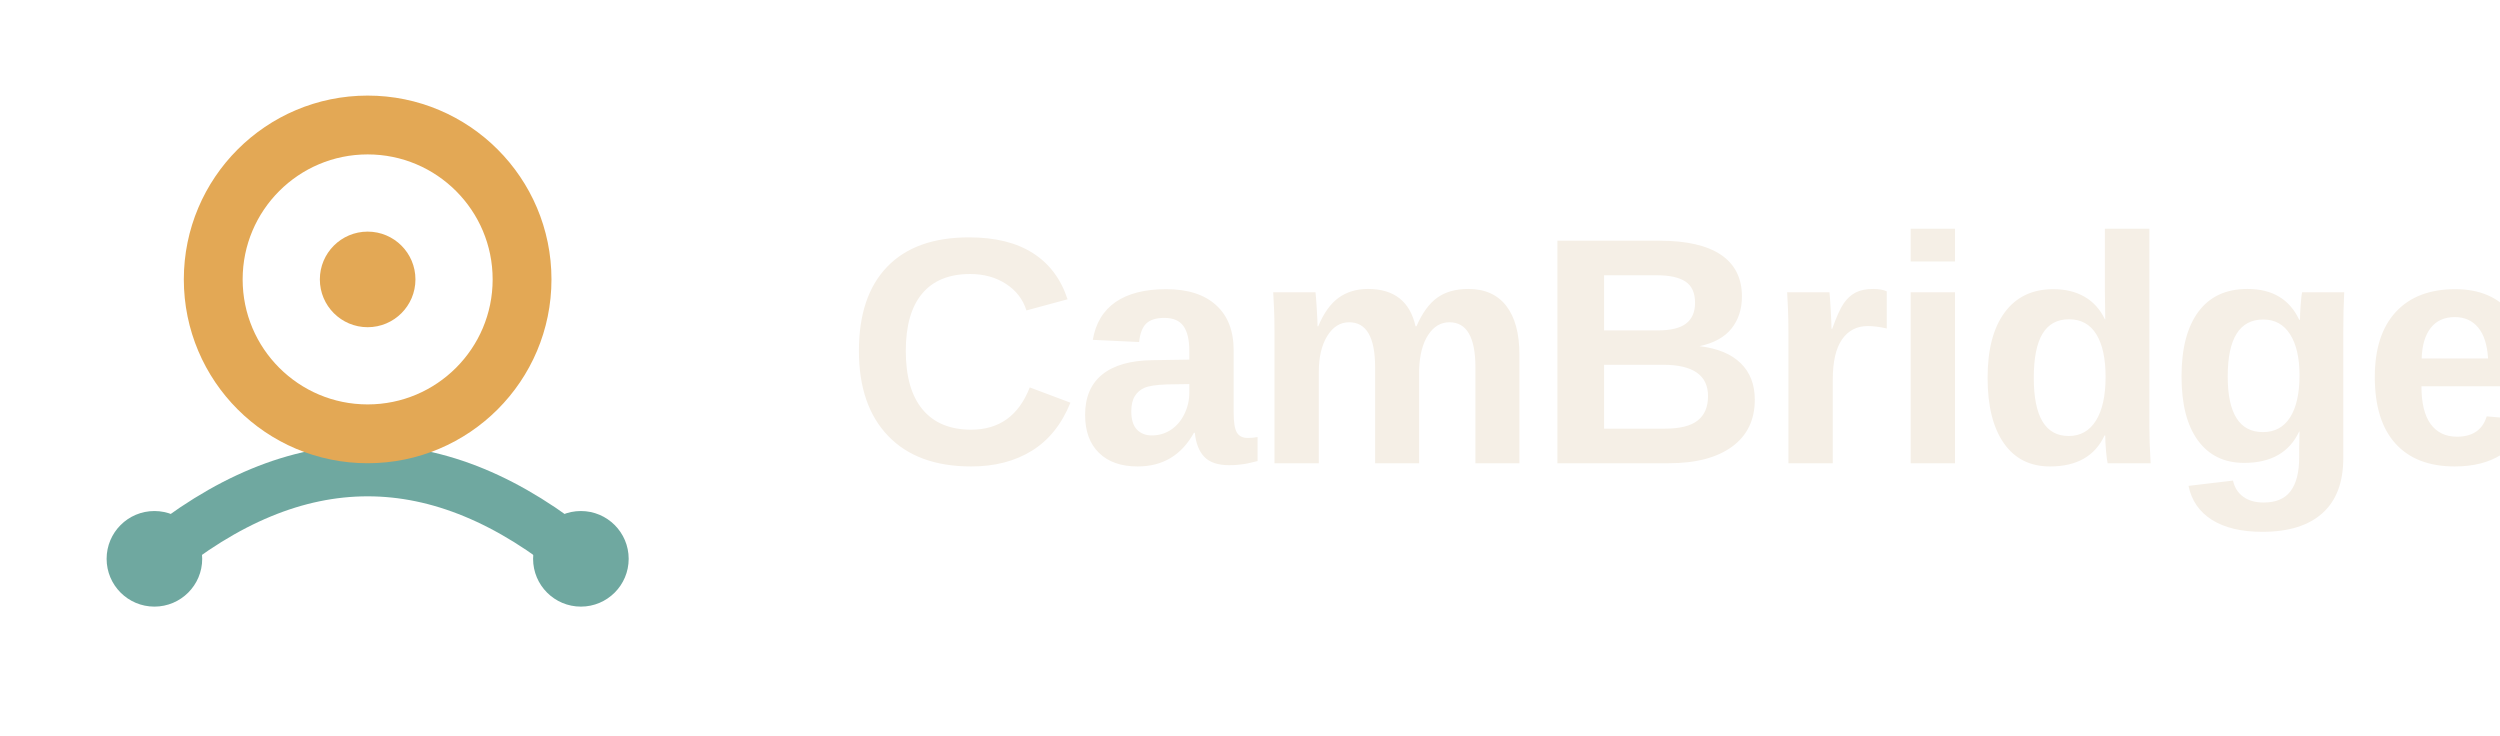
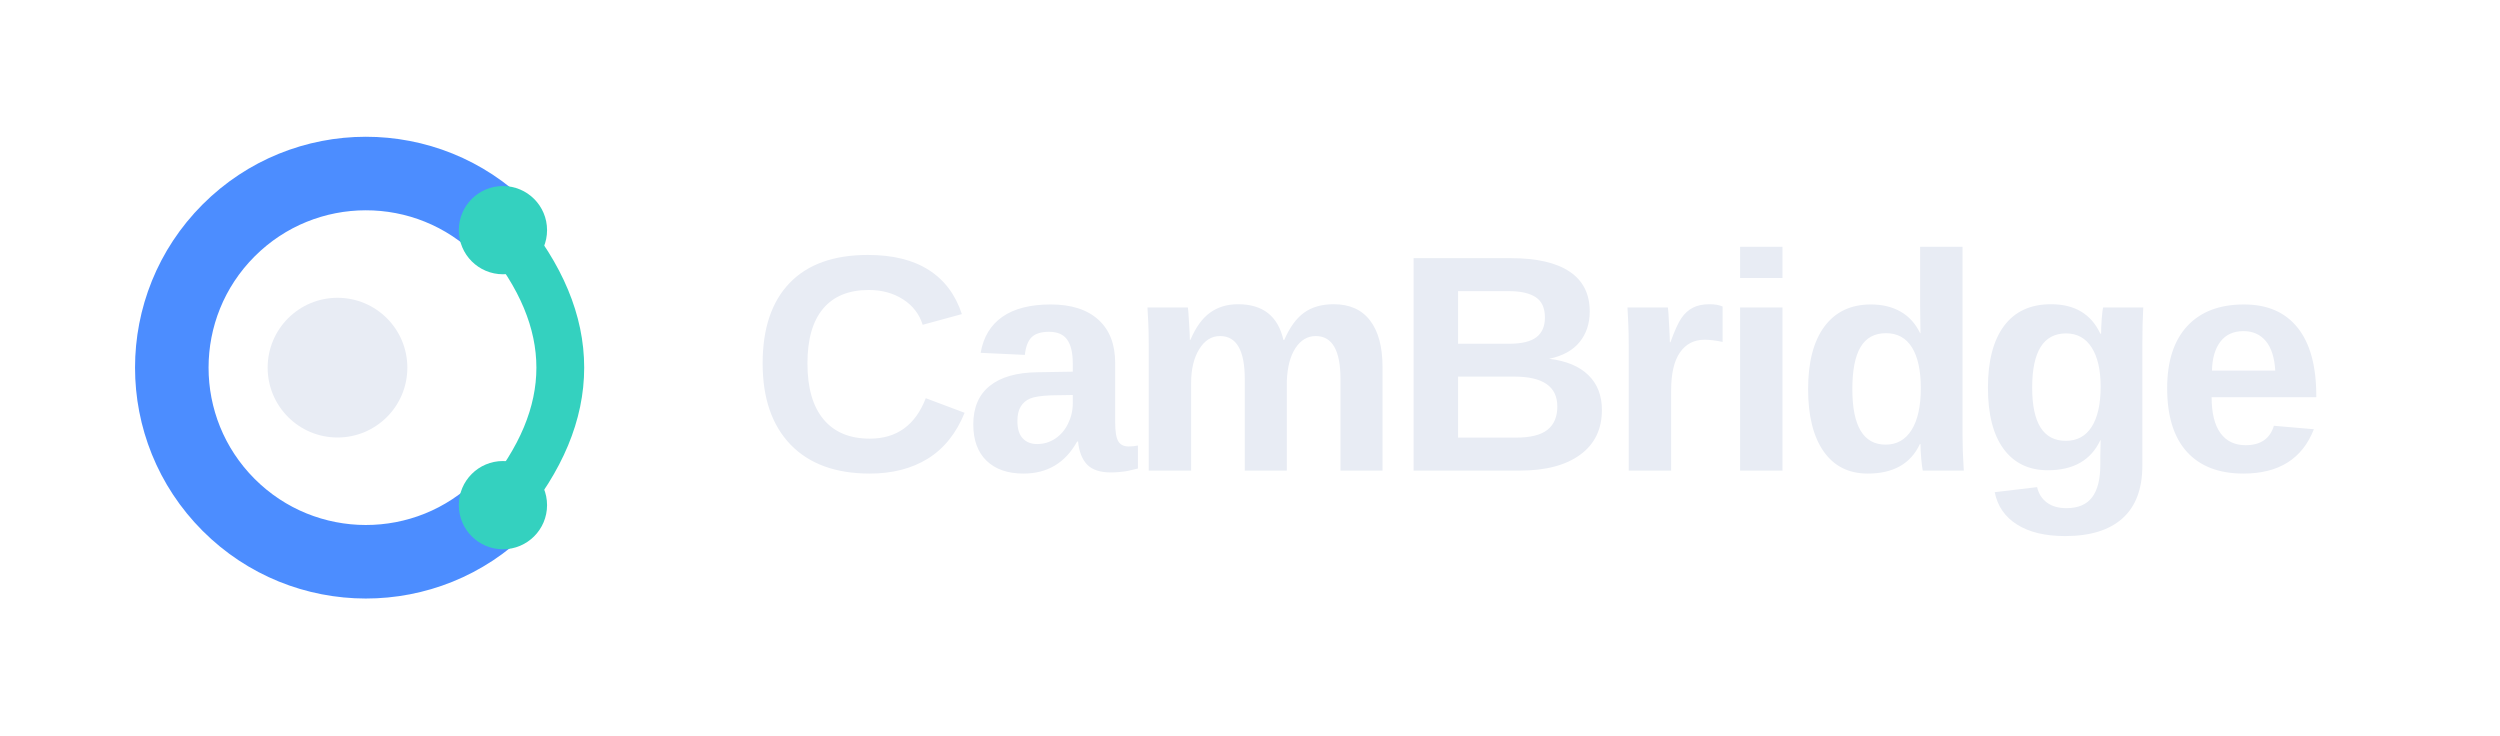
<svg xmlns="http://www.w3.org/2000/svg" viewBox="0 0 340 100" width="340" height="100" role="img" aria-labelledby="cbLockupTitle">
-   <g transform="translate(0,0)">
-     <path d="M 21 76 Q 50 52 79 76" fill="none" stroke="#6FA8A0" stroke-width="7" stroke-linecap="round" />
-     <circle cx="21" cy="76" r="6.5" fill="#6FA8A0" />
-     <circle cx="79" cy="76" r="6.5" fill="#6FA8A0" />
-     <circle cx="50" cy="38" r="21" fill="none" stroke="#E3A855" stroke-width="8" />
-     <circle cx="50" cy="38" r="6.5" fill="#E3A855" />
-   </g>
-   <text x="115" y="63" font-family="-apple-system, 'SF Pro Display', 'Helvetica Neue', Arial, sans-serif" font-size="44" font-weight="800" letter-spacing="-0.5" fill="#F5EFE6">CamBridge</text>
+   <path d="M 68.4 31.3 A 26.4 26.4 0 1 0 68.4 68.7" fill="none" stroke="#4C8DFF" stroke-width="10" stroke-linecap="round" />
+   <path d="M 68.4 31.3 Q 84 50 68.4 68.7" fill="none" stroke="#34D1BF" stroke-width="6.5" stroke-linecap="round" />
+   <circle cx="68.4" cy="31.3" r="6" fill="#34D1BF" />
+   <circle cx="68.4" cy="68.7" r="6" fill="#34D1BF" />
+   <circle cx="45.9" cy="50" r="9.5" fill="#E8ECF4" />
+   <text x="102" y="64" font-family="-apple-system, 'SF Pro Display', 'Helvetica Neue', Arial, sans-serif" font-size="42" font-weight="800" letter-spacing="-1.2" fill="#E8ECF4">CamBridge</text>
</svg>
